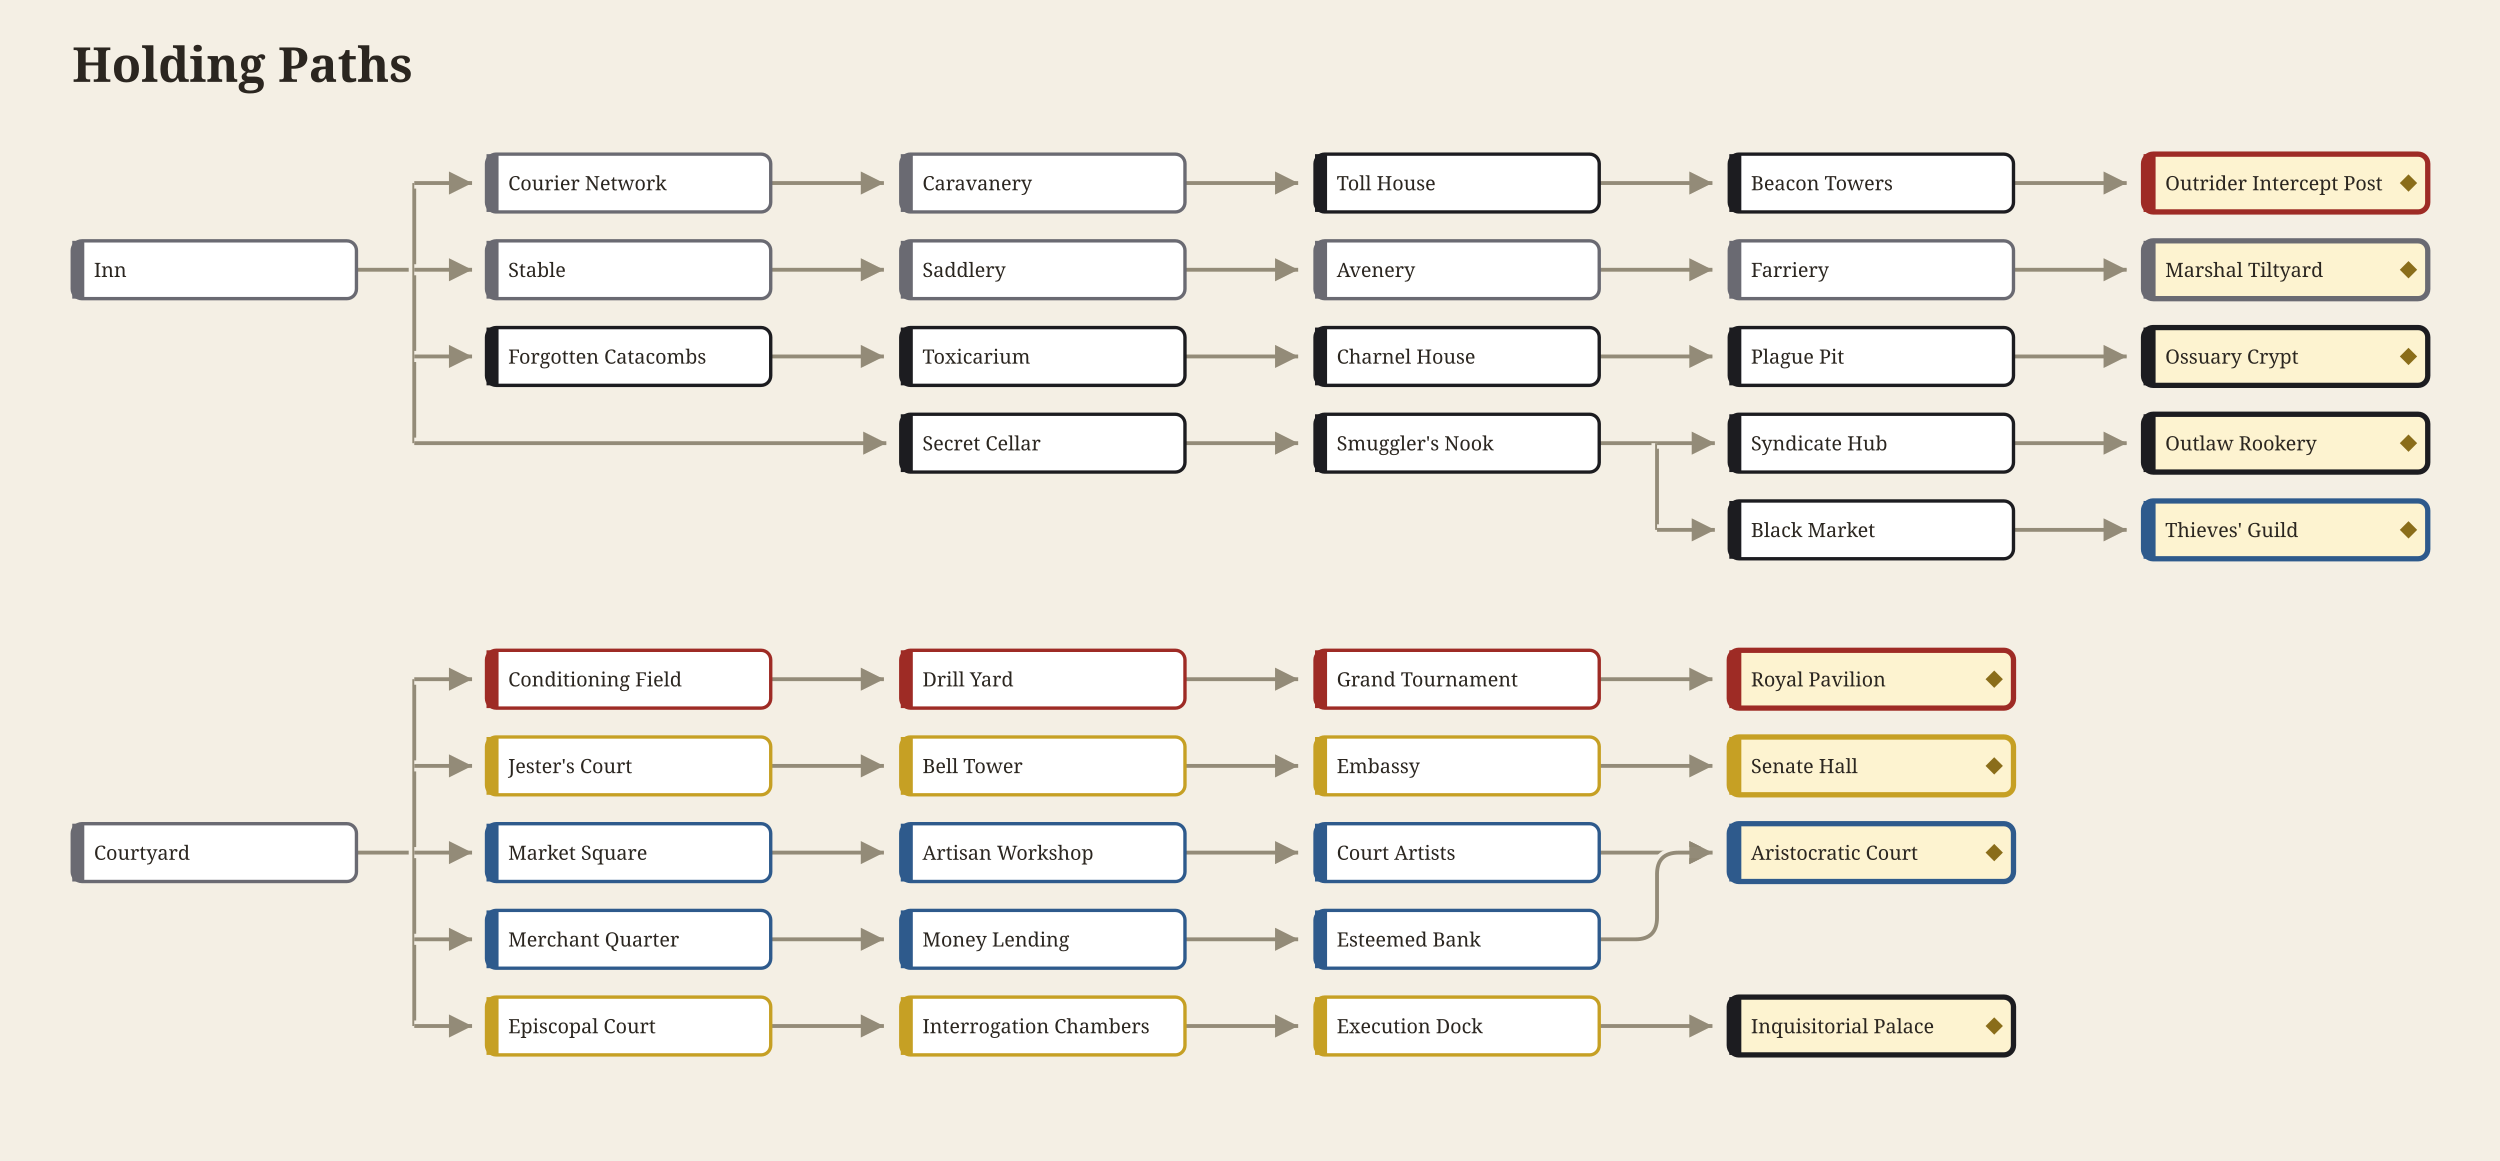
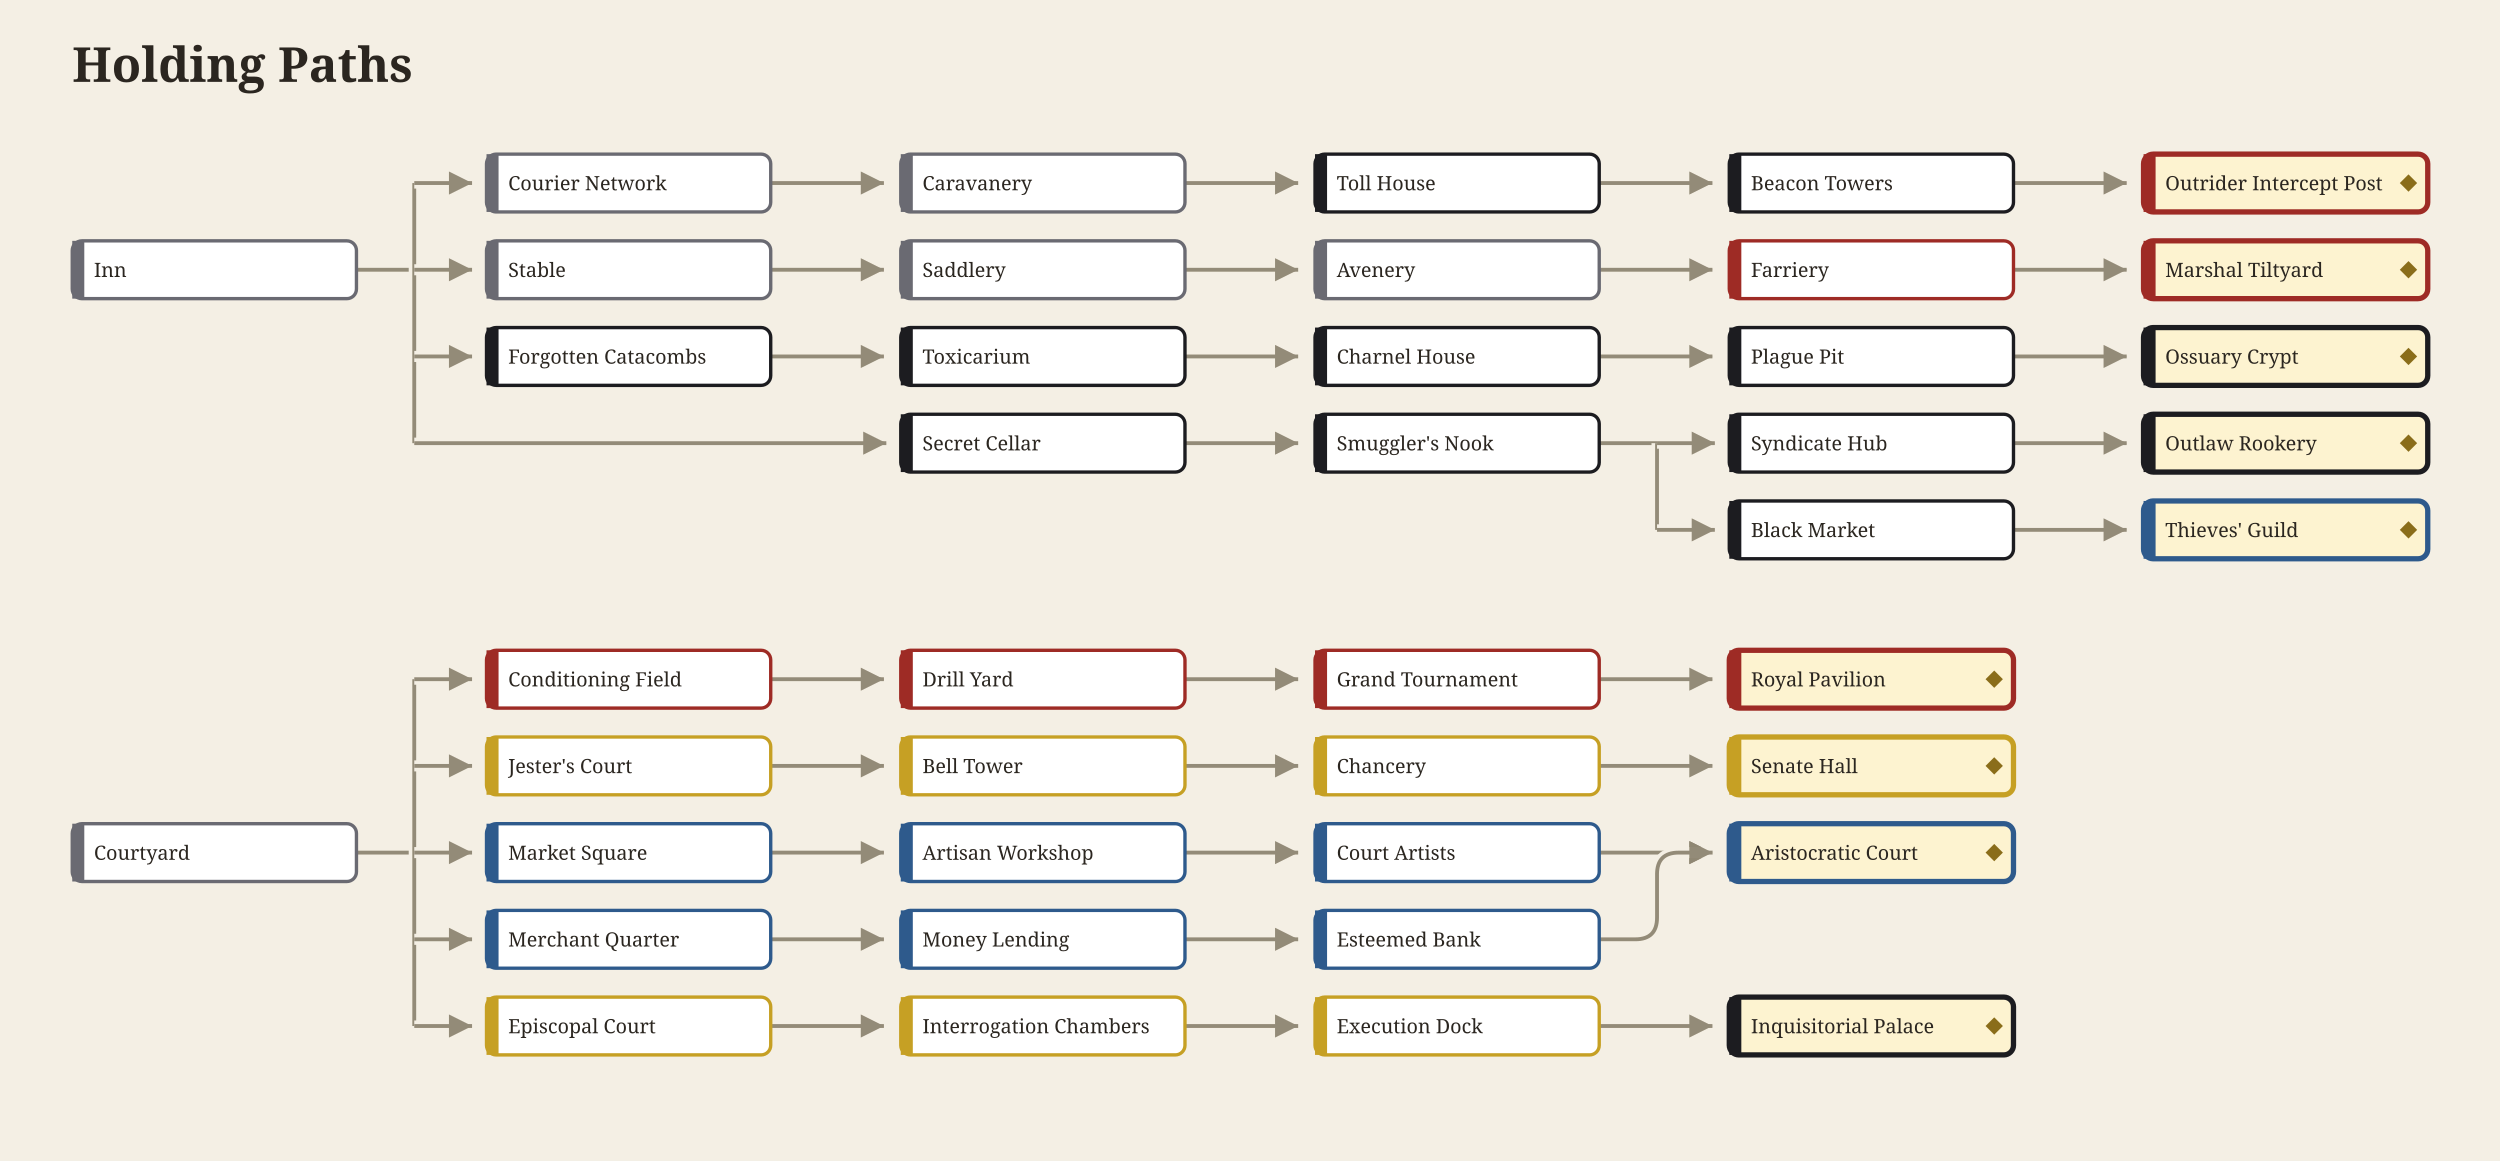
<svg xmlns="http://www.w3.org/2000/svg" width="1038" height="482" viewBox="0 0 1038 482" font-family="Georgia, serif">
  <rect width="1038" height="482" fill="#f4efe4" />
  <defs>
    <marker id="arw-2E5A8C" markerWidth="7" markerHeight="7" refX="6" refY="3" orient="auto">
      <path d="M0,0 L6,3 L0,6 Z" fill="#2E5A8C" />
    </marker>
    <marker id="arw-9E2B25" markerWidth="7" markerHeight="7" refX="6" refY="3" orient="auto">
      <path d="M0,0 L6,3 L0,6 Z" fill="#9E2B25" />
    </marker>
    <marker id="arw-1c9c8c" markerWidth="7" markerHeight="7" refX="6" refY="3" orient="auto">
      <path d="M0,0 L6,3 L0,6 Z" fill="#1c9c8c" />
    </marker>
    <marker id="arw-C6A024" markerWidth="7" markerHeight="7" refX="6" refY="3" orient="auto">
      <path d="M0,0 L6,3 L0,6 Z" fill="#C6A024" />
    </marker>
    <marker id="arw-6A3D8F" markerWidth="7" markerHeight="7" refX="6" refY="3" orient="auto">
      <path d="M0,0 L6,3 L0,6 Z" fill="#6A3D8F" />
    </marker>
    <marker id="arw-CC6A1A" markerWidth="7" markerHeight="7" refX="6" refY="3" orient="auto">
      <path d="M0,0 L6,3 L0,6 Z" fill="#CC6A1A" />
    </marker>
    <marker id="arw-3a7d3a" markerWidth="7" markerHeight="7" refX="6" refY="3" orient="auto">
      <path d="M0,0 L6,3 L0,6 Z" fill="#3a7d3a" />
    </marker>
    <marker id="arw-b5347a" markerWidth="7" markerHeight="7" refX="6" refY="3" orient="auto">
      <path d="M0,0 L6,3 L0,6 Z" fill="#b5347a" />
    </marker>
    <marker id="arw-2b6f9e" markerWidth="7" markerHeight="7" refX="6" refY="3" orient="auto">
      <path d="M0,0 L6,3 L0,6 Z" fill="#2b6f9e" />
    </marker>
    <marker id="arw-8a6d1a" markerWidth="7" markerHeight="7" refX="6" refY="3" orient="auto">
      <path d="M0,0 L6,3 L0,6 Z" fill="#8a6d1a" />
    </marker>
    <marker id="arw-5f5647" markerWidth="7" markerHeight="7" refX="6" refY="3" orient="auto">
      <path d="M0,0 L6,3 L0,6 Z" fill="#5f5647" />
    </marker>
    <marker id="arw-7a2ea0" markerWidth="7" markerHeight="7" refX="6" refY="3" orient="auto">
      <path d="M0,0 L6,3 L0,6 Z" fill="#7a2ea0" />
    </marker>
    <marker id="arw-0f8a7e" markerWidth="7" markerHeight="7" refX="6" refY="3" orient="auto">
      <path d="M0,0 L6,3 L0,6 Z" fill="#0f8a7e" />
    </marker>
    <marker id="arw-a83232" markerWidth="7" markerHeight="7" refX="6" refY="3" orient="auto">
      <path d="M0,0 L6,3 L0,6 Z" fill="#a83232" />
    </marker>
    <marker id="arw-8f8672" markerWidth="7" markerHeight="7" refX="6" refY="3" orient="auto">
      <path d="M0,0 L6,3 L0,6 Z" fill="#8f8672" />
    </marker>
  </defs>
  <text x="30" y="34" font-size="20" font-weight="bold" fill="#2b2620">Holding Paths</text>
  <path d="M148,112 L172,112" fill="none" stroke="#f4efe4" stroke-width="4.6" opacity="1" />
  <path d="M148,112 L172,112" fill="none" stroke="#8f8672" stroke-width="1.6" opacity="0.95" />
  <path d="M172,76 L172,184" fill="none" stroke="#f4efe4" stroke-width="4.6" opacity="1" />
  <path d="M172,76 L172,184" fill="none" stroke="#8f8672" stroke-width="1.6" opacity="0.95" />
  <path d="M172,112 L196,112" fill="none" stroke="#f4efe4" stroke-width="4.6" opacity="1" />
  <path d="M172,112 L196,112" fill="none" stroke="#8f8672" stroke-width="1.6" opacity="0.95" marker-end="url(#arw-8f8672)" />
  <path d="M172,76 L196,76" fill="none" stroke="#f4efe4" stroke-width="4.6" opacity="1" />
  <path d="M172,76 L196,76" fill="none" stroke="#8f8672" stroke-width="1.6" opacity="0.95" marker-end="url(#arw-8f8672)" />
  <path d="M172,184 L368,184" fill="none" stroke="#f4efe4" stroke-width="4.6" opacity="1" />
  <path d="M172,184 L368,184" fill="none" stroke="#8f8672" stroke-width="1.6" opacity="0.95" marker-end="url(#arw-8f8672)" />
  <path d="M172,148 L196,148" fill="none" stroke="#f4efe4" stroke-width="4.6" opacity="1" />
  <path d="M172,148 L196,148" fill="none" stroke="#8f8672" stroke-width="1.6" opacity="0.95" marker-end="url(#arw-8f8672)" />
  <path d="M320,112 L367,112" fill="none" stroke="#f4efe4" stroke-width="4.6" opacity="1" />
  <path d="M320,112 L367,112" fill="none" stroke="#8f8672" stroke-width="1.6" opacity="0.95" marker-end="url(#arw-8f8672)" />
  <path d="M320,148 L367,148" fill="none" stroke="#f4efe4" stroke-width="4.6" opacity="1" />
  <path d="M320,148 L367,148" fill="none" stroke="#8f8672" stroke-width="1.6" opacity="0.95" marker-end="url(#arw-8f8672)" />
  <path d="M320,76 L367,76" fill="none" stroke="#f4efe4" stroke-width="4.6" opacity="1" />
  <path d="M320,76 L367,76" fill="none" stroke="#8f8672" stroke-width="1.6" opacity="0.95" marker-end="url(#arw-8f8672)" />
  <path d="M492,112 L539,112" fill="none" stroke="#f4efe4" stroke-width="4.6" opacity="1" />
  <path d="M492,112 L539,112" fill="none" stroke="#8f8672" stroke-width="1.6" opacity="0.95" marker-end="url(#arw-8f8672)" />
  <path d="M492,148 L539,148" fill="none" stroke="#f4efe4" stroke-width="4.6" opacity="1" />
  <path d="M492,148 L539,148" fill="none" stroke="#8f8672" stroke-width="1.6" opacity="0.95" marker-end="url(#arw-8f8672)" />
  <path d="M492,184 L539,184" fill="none" stroke="#f4efe4" stroke-width="4.6" opacity="1" />
  <path d="M492,184 L539,184" fill="none" stroke="#8f8672" stroke-width="1.6" opacity="0.95" marker-end="url(#arw-8f8672)" />
  <path d="M492,76 L539,76" fill="none" stroke="#f4efe4" stroke-width="4.6" opacity="1" />
  <path d="M492,76 L539,76" fill="none" stroke="#8f8672" stroke-width="1.6" opacity="0.95" marker-end="url(#arw-8f8672)" />
  <path d="M664,112 L711,112" fill="none" stroke="#f4efe4" stroke-width="4.6" opacity="1" />
  <path d="M664,112 L711,112" fill="none" stroke="#8f8672" stroke-width="1.6" opacity="0.95" marker-end="url(#arw-8f8672)" />
  <path d="M664,148 L711,148" fill="none" stroke="#f4efe4" stroke-width="4.6" opacity="1" />
  <path d="M664,148 L711,148" fill="none" stroke="#8f8672" stroke-width="1.6" opacity="0.95" marker-end="url(#arw-8f8672)" />
  <path d="M664,184 L688,184" fill="none" stroke="#f4efe4" stroke-width="4.6" opacity="1" />
  <path d="M664,184 L688,184" fill="none" stroke="#8f8672" stroke-width="1.6" opacity="0.95" />
  <path d="M688,184 L688,220" fill="none" stroke="#f4efe4" stroke-width="4.6" opacity="1" />
  <path d="M688,184 L688,220" fill="none" stroke="#8f8672" stroke-width="1.6" opacity="0.95" />
  <path d="M688,184 L712,184" fill="none" stroke="#f4efe4" stroke-width="4.6" opacity="1" />
  <path d="M688,184 L712,184" fill="none" stroke="#8f8672" stroke-width="1.6" opacity="0.95" marker-end="url(#arw-8f8672)" />
  <path d="M688,220 L712,220" fill="none" stroke="#f4efe4" stroke-width="4.6" opacity="1" />
  <path d="M688,220 L712,220" fill="none" stroke="#8f8672" stroke-width="1.6" opacity="0.95" marker-end="url(#arw-8f8672)" />
  <path d="M664,76 L711,76" fill="none" stroke="#f4efe4" stroke-width="4.6" opacity="1" />
  <path d="M664,76 L711,76" fill="none" stroke="#8f8672" stroke-width="1.6" opacity="0.95" marker-end="url(#arw-8f8672)" />
  <path d="M836,112 L883,112" fill="none" stroke="#f4efe4" stroke-width="4.6" opacity="1" />
  <path d="M836,112 L883,112" fill="none" stroke="#8f8672" stroke-width="1.6" opacity="0.95" marker-end="url(#arw-8f8672)" />
  <path d="M836,148 L883,148" fill="none" stroke="#f4efe4" stroke-width="4.6" opacity="1" />
  <path d="M836,148 L883,148" fill="none" stroke="#8f8672" stroke-width="1.6" opacity="0.95" marker-end="url(#arw-8f8672)" />
  <path d="M836,184 L883,184" fill="none" stroke="#f4efe4" stroke-width="4.6" opacity="1" />
  <path d="M836,184 L883,184" fill="none" stroke="#8f8672" stroke-width="1.6" opacity="0.95" marker-end="url(#arw-8f8672)" />
  <path d="M836,76 L883,76" fill="none" stroke="#f4efe4" stroke-width="4.6" opacity="1" />
  <path d="M836,76 L883,76" fill="none" stroke="#8f8672" stroke-width="1.6" opacity="0.95" marker-end="url(#arw-8f8672)" />
  <path d="M836,220 L883,220" fill="none" stroke="#f4efe4" stroke-width="4.6" opacity="1" />
  <path d="M836,220 L883,220" fill="none" stroke="#8f8672" stroke-width="1.6" opacity="0.95" marker-end="url(#arw-8f8672)" />
  <rect x="30" y="100" width="118" height="24" rx="4" fill="#ffffff" stroke="#6a6a72" stroke-width="1.4" />
  <rect x="30" y="100" width="5" height="24" fill="#6a6a72" />
  <text x="39" y="115" font-size="8.2" fill="#2b2620">Inn</text>
  <rect x="202" y="100" width="118" height="24" rx="4" fill="#ffffff" stroke="#6a6a72" stroke-width="1.4" />
  <rect x="202" y="100" width="5" height="24" fill="#6a6a72" />
  <text x="211" y="115" font-size="8.2" fill="#2b2620">Stable</text>
  <rect x="202" y="136" width="118" height="24" rx="4" fill="#ffffff" stroke="#1c1c20" stroke-width="1.4" />
  <rect x="202" y="136" width="5" height="24" fill="#1c1c20" />
  <text x="211" y="151" font-size="8.2" fill="#2b2620">Forgotten Catacombs</text>
  <rect x="202" y="64" width="118" height="24" rx="4" fill="#ffffff" stroke="#6a6a72" stroke-width="1.4" />
  <rect x="202" y="64" width="5" height="24" fill="#6a6a72" />
  <text x="211" y="79" font-size="8.2" fill="#2b2620">Courier Network</text>
  <rect x="374" y="100" width="118" height="24" rx="4" fill="#ffffff" stroke="#6a6a72" stroke-width="1.4" />
  <rect x="374" y="100" width="5" height="24" fill="#6a6a72" />
  <text x="383" y="115" font-size="8.2" fill="#2b2620">Saddlery</text>
  <rect x="374" y="136" width="118" height="24" rx="4" fill="#ffffff" stroke="#1c1c20" stroke-width="1.4" />
  <rect x="374" y="136" width="5" height="24" fill="#1c1c20" />
  <text x="383" y="151" font-size="8.2" fill="#2b2620">Toxicarium</text>
  <rect x="374" y="172" width="118" height="24" rx="4" fill="#ffffff" stroke="#1c1c20" stroke-width="1.4" />
  <rect x="374" y="172" width="5" height="24" fill="#1c1c20" />
  <text x="383" y="187" font-size="8.2" fill="#2b2620">Secret Cellar</text>
  <rect x="374" y="64" width="118" height="24" rx="4" fill="#ffffff" stroke="#6a6a72" stroke-width="1.4" />
  <rect x="374" y="64" width="5" height="24" fill="#6a6a72" />
  <text x="383" y="79" font-size="8.2" fill="#2b2620">Caravanery</text>
  <rect x="546" y="100" width="118" height="24" rx="4" fill="#ffffff" stroke="#6a6a72" stroke-width="1.4" />
  <rect x="546" y="100" width="5" height="24" fill="#6a6a72" />
  <text x="555" y="115" font-size="8.2" fill="#2b2620">Avenery</text>
  <rect x="546" y="136" width="118" height="24" rx="4" fill="#ffffff" stroke="#1c1c20" stroke-width="1.4" />
  <rect x="546" y="136" width="5" height="24" fill="#1c1c20" />
  <text x="555" y="151" font-size="8.2" fill="#2b2620">Charnel House</text>
  <rect x="546" y="172" width="118" height="24" rx="4" fill="#ffffff" stroke="#1c1c20" stroke-width="1.4" />
  <rect x="546" y="172" width="5" height="24" fill="#1c1c20" />
  <text x="555" y="187" font-size="8.2" fill="#2b2620">Smuggler's Nook</text>
  <rect x="546" y="64" width="118" height="24" rx="4" fill="#ffffff" stroke="#1c1c20" stroke-width="1.4" />
  <rect x="546" y="64" width="5" height="24" fill="#1c1c20" />
  <text x="555" y="79" font-size="8.2" fill="#2b2620">Toll House</text>
-   <rect x="718" y="100" width="118" height="24" rx="4" fill="#ffffff" stroke="#6a6a72" stroke-width="1.4" />
-   <rect x="718" y="100" width="5" height="24" fill="#6a6a72" />
+   <rect x="718" y="100" width="118" height="24" rx="4" fill="#ffffff" stroke="#9E2B25" stroke-width="1.4" />
+   <rect x="718" y="100" width="5" height="24" fill="#9E2B25" />
  <text x="727" y="115" font-size="8.2" fill="#2b2620">Farriery</text>
  <rect x="718" y="136" width="118" height="24" rx="4" fill="#ffffff" stroke="#1c1c20" stroke-width="1.4" />
  <rect x="718" y="136" width="5" height="24" fill="#1c1c20" />
  <text x="727" y="151" font-size="8.2" fill="#2b2620">Plague Pit</text>
  <rect x="718" y="172" width="118" height="24" rx="4" fill="#ffffff" stroke="#1c1c20" stroke-width="1.4" />
  <rect x="718" y="172" width="5" height="24" fill="#1c1c20" />
  <text x="727" y="187" font-size="8.2" fill="#2b2620">Syndicate Hub</text>
  <rect x="718" y="64" width="118" height="24" rx="4" fill="#ffffff" stroke="#1c1c20" stroke-width="1.4" />
  <rect x="718" y="64" width="5" height="24" fill="#1c1c20" />
  <text x="727" y="79" font-size="8.2" fill="#2b2620">Beacon Towers</text>
  <rect x="718" y="208" width="118" height="24" rx="4" fill="#ffffff" stroke="#1c1c20" stroke-width="1.4" />
  <rect x="718" y="208" width="5" height="24" fill="#1c1c20" />
  <text x="727" y="223" font-size="8.2" fill="#2b2620">Black Market</text>
-   <rect x="890" y="100" width="118" height="24" rx="4" fill="#fdf3d0" stroke="#6a6a72" stroke-width="2.2" />
-   <rect x="890" y="100" width="5" height="24" fill="#6a6a72" />
+   <rect x="890" y="100" width="118" height="24" rx="4" fill="#fdf3d0" stroke="#9E2B25" stroke-width="2.2" />
+   <rect x="890" y="100" width="5" height="24" fill="#9E2B25" />
  <text x="899" y="115" font-size="8.2" fill="#2b2620">Marshal Tiltyard</text>
  <polygon points="1000.0,108.4 1003.6,112.0 1000.0,115.6 996.4,112.0" fill="#8a6d1a" />
  <rect x="890" y="136" width="118" height="24" rx="4" fill="#fdf3d0" stroke="#1c1c20" stroke-width="2.2" />
  <rect x="890" y="136" width="5" height="24" fill="#1c1c20" />
  <text x="899" y="151" font-size="8.2" fill="#2b2620">Ossuary Crypt</text>
  <polygon points="1000.0,144.4 1003.6,148.0 1000.0,151.6 996.4,148.0" fill="#8a6d1a" />
  <rect x="890" y="172" width="118" height="24" rx="4" fill="#fdf3d0" stroke="#1c1c20" stroke-width="2.2" />
  <rect x="890" y="172" width="5" height="24" fill="#1c1c20" />
  <text x="899" y="187" font-size="8.2" fill="#2b2620">Outlaw Rookery</text>
  <polygon points="1000.0,180.4 1003.6,184.0 1000.0,187.6 996.4,184.0" fill="#8a6d1a" />
  <rect x="890" y="64" width="118" height="24" rx="4" fill="#fdf3d0" stroke="#9E2B25" stroke-width="2.2" />
  <rect x="890" y="64" width="5" height="24" fill="#9E2B25" />
  <text x="899" y="79" font-size="8.2" fill="#2b2620">Outrider Intercept Post</text>
  <polygon points="1000.0,72.4 1003.6,76.0 1000.0,79.6 996.4,76.0" fill="#8a6d1a" />
  <rect x="890" y="208" width="118" height="24" rx="4" fill="#fdf3d0" stroke="#2E5A8C" stroke-width="2.2" />
  <rect x="890" y="208" width="5" height="24" fill="#2E5A8C" />
  <text x="899" y="223" font-size="8.2" fill="#2b2620">Thieves' Guild</text>
  <polygon points="1000.0,216.4 1003.6,220.0 1000.0,223.6 996.4,220.0" fill="#8a6d1a" />
  <path d="M148,354 L172,354" fill="none" stroke="#f4efe4" stroke-width="4.6" opacity="1" />
  <path d="M148,354 L172,354" fill="none" stroke="#8f8672" stroke-width="1.6" opacity="0.95" />
  <path d="M172,282 L172,426" fill="none" stroke="#f4efe4" stroke-width="4.6" opacity="1" />
  <path d="M172,282 L172,426" fill="none" stroke="#8f8672" stroke-width="1.6" opacity="0.95" />
  <path d="M172,354 L196,354" fill="none" stroke="#f4efe4" stroke-width="4.6" opacity="1" />
  <path d="M172,354 L196,354" fill="none" stroke="#8f8672" stroke-width="1.6" opacity="0.95" marker-end="url(#arw-8f8672)" />
  <path d="M172,390 L196,390" fill="none" stroke="#f4efe4" stroke-width="4.6" opacity="1" />
  <path d="M172,390 L196,390" fill="none" stroke="#8f8672" stroke-width="1.6" opacity="0.95" marker-end="url(#arw-8f8672)" />
  <path d="M172,318 L196,318" fill="none" stroke="#f4efe4" stroke-width="4.6" opacity="1" />
  <path d="M172,318 L196,318" fill="none" stroke="#8f8672" stroke-width="1.6" opacity="0.95" marker-end="url(#arw-8f8672)" />
  <path d="M172,426 L196,426" fill="none" stroke="#f4efe4" stroke-width="4.6" opacity="1" />
  <path d="M172,426 L196,426" fill="none" stroke="#8f8672" stroke-width="1.6" opacity="0.95" marker-end="url(#arw-8f8672)" />
  <path d="M172,282 L196,282" fill="none" stroke="#f4efe4" stroke-width="4.6" opacity="1" />
  <path d="M172,282 L196,282" fill="none" stroke="#8f8672" stroke-width="1.6" opacity="0.95" marker-end="url(#arw-8f8672)" />
  <path d="M320,354 L367,354" fill="none" stroke="#f4efe4" stroke-width="4.6" opacity="1" />
  <path d="M320,354 L367,354" fill="none" stroke="#8f8672" stroke-width="1.6" opacity="0.95" marker-end="url(#arw-8f8672)" />
  <path d="M320,390 L367,390" fill="none" stroke="#f4efe4" stroke-width="4.6" opacity="1" />
  <path d="M320,390 L367,390" fill="none" stroke="#8f8672" stroke-width="1.6" opacity="0.95" marker-end="url(#arw-8f8672)" />
  <path d="M320,426 L367,426" fill="none" stroke="#f4efe4" stroke-width="4.6" opacity="1" />
  <path d="M320,426 L367,426" fill="none" stroke="#8f8672" stroke-width="1.6" opacity="0.95" marker-end="url(#arw-8f8672)" />
  <path d="M320,282 L367,282" fill="none" stroke="#f4efe4" stroke-width="4.6" opacity="1" />
  <path d="M320,282 L367,282" fill="none" stroke="#8f8672" stroke-width="1.6" opacity="0.95" marker-end="url(#arw-8f8672)" />
  <path d="M320,318 L367,318" fill="none" stroke="#f4efe4" stroke-width="4.6" opacity="1" />
  <path d="M320,318 L367,318" fill="none" stroke="#8f8672" stroke-width="1.6" opacity="0.95" marker-end="url(#arw-8f8672)" />
  <path d="M492,354 L539,354" fill="none" stroke="#f4efe4" stroke-width="4.6" opacity="1" />
  <path d="M492,354 L539,354" fill="none" stroke="#8f8672" stroke-width="1.6" opacity="0.95" marker-end="url(#arw-8f8672)" />
  <path d="M492,390 L539,390" fill="none" stroke="#f4efe4" stroke-width="4.6" opacity="1" />
  <path d="M492,390 L539,390" fill="none" stroke="#8f8672" stroke-width="1.6" opacity="0.95" marker-end="url(#arw-8f8672)" />
  <path d="M492,426 L539,426" fill="none" stroke="#f4efe4" stroke-width="4.6" opacity="1" />
  <path d="M492,426 L539,426" fill="none" stroke="#8f8672" stroke-width="1.6" opacity="0.95" marker-end="url(#arw-8f8672)" />
  <path d="M492,282 L539,282" fill="none" stroke="#f4efe4" stroke-width="4.6" opacity="1" />
  <path d="M492,282 L539,282" fill="none" stroke="#8f8672" stroke-width="1.6" opacity="0.95" marker-end="url(#arw-8f8672)" />
  <path d="M492,318 L539,318" fill="none" stroke="#f4efe4" stroke-width="4.6" opacity="1" />
  <path d="M492,318 L539,318" fill="none" stroke="#8f8672" stroke-width="1.6" opacity="0.95" marker-end="url(#arw-8f8672)" />
  <path d="M664,354 L711,354" fill="none" stroke="#f4efe4" stroke-width="4.6" opacity="1" />
  <path d="M664,354 L711,354" fill="none" stroke="#8f8672" stroke-width="1.6" opacity="0.95" marker-end="url(#arw-8f8672)" />
  <path d="M664,390 L679,390 Q688,390 688,381 L688,363 Q688,354 697,354 L711,354" fill="none" stroke="#f4efe4" stroke-width="4.6" opacity="1" />
  <path d="M664,390 L679,390 Q688,390 688,381 L688,363 Q688,354 697,354 L711,354" fill="none" stroke="#8f8672" stroke-width="1.6" opacity="0.95" marker-end="url(#arw-8f8672)" />
  <path d="M664,426 L711,426" fill="none" stroke="#f4efe4" stroke-width="4.6" opacity="1" />
  <path d="M664,426 L711,426" fill="none" stroke="#8f8672" stroke-width="1.6" opacity="0.95" marker-end="url(#arw-8f8672)" />
  <path d="M664,282 L711,282" fill="none" stroke="#f4efe4" stroke-width="4.6" opacity="1" />
  <path d="M664,282 L711,282" fill="none" stroke="#8f8672" stroke-width="1.6" opacity="0.95" marker-end="url(#arw-8f8672)" />
  <path d="M664,318 L711,318" fill="none" stroke="#f4efe4" stroke-width="4.6" opacity="1" />
  <path d="M664,318 L711,318" fill="none" stroke="#8f8672" stroke-width="1.6" opacity="0.95" marker-end="url(#arw-8f8672)" />
  <rect x="30" y="342" width="118" height="24" rx="4" fill="#ffffff" stroke="#6a6a72" stroke-width="1.4" />
  <rect x="30" y="342" width="5" height="24" fill="#6a6a72" />
  <text x="39" y="357" font-size="8.2" fill="#2b2620">Courtyard</text>
  <rect x="202" y="342" width="118" height="24" rx="4" fill="#ffffff" stroke="#2E5A8C" stroke-width="1.4" />
  <rect x="202" y="342" width="5" height="24" fill="#2E5A8C" />
  <text x="211" y="357" font-size="8.2" fill="#2b2620">Market Square</text>
  <rect x="202" y="378" width="118" height="24" rx="4" fill="#ffffff" stroke="#2E5A8C" stroke-width="1.4" />
  <rect x="202" y="378" width="5" height="24" fill="#2E5A8C" />
  <text x="211" y="393" font-size="8.2" fill="#2b2620">Merchant Quarter</text>
  <rect x="202" y="414" width="118" height="24" rx="4" fill="#ffffff" stroke="#C6A024" stroke-width="1.4" />
  <rect x="202" y="414" width="5" height="24" fill="#C6A024" />
  <text x="211" y="429" font-size="8.2" fill="#2b2620">Episcopal Court</text>
  <rect x="202" y="270" width="118" height="24" rx="4" fill="#ffffff" stroke="#9E2B25" stroke-width="1.4" />
  <rect x="202" y="270" width="5" height="24" fill="#9E2B25" />
  <text x="211" y="285" font-size="8.2" fill="#2b2620">Conditioning Field</text>
  <rect x="202" y="306" width="118" height="24" rx="4" fill="#ffffff" stroke="#C6A024" stroke-width="1.4" />
  <rect x="202" y="306" width="5" height="24" fill="#C6A024" />
  <text x="211" y="321" font-size="8.2" fill="#2b2620">Jester's Court</text>
  <rect x="374" y="342" width="118" height="24" rx="4" fill="#ffffff" stroke="#2E5A8C" stroke-width="1.4" />
  <rect x="374" y="342" width="5" height="24" fill="#2E5A8C" />
  <text x="383" y="357" font-size="8.2" fill="#2b2620">Artisan Workshop</text>
  <rect x="374" y="378" width="118" height="24" rx="4" fill="#ffffff" stroke="#2E5A8C" stroke-width="1.4" />
  <rect x="374" y="378" width="5" height="24" fill="#2E5A8C" />
  <text x="383" y="393" font-size="8.2" fill="#2b2620">Money Lending</text>
  <rect x="374" y="414" width="118" height="24" rx="4" fill="#ffffff" stroke="#C6A024" stroke-width="1.4" />
  <rect x="374" y="414" width="5" height="24" fill="#C6A024" />
  <text x="383" y="429" font-size="8.2" fill="#2b2620">Interrogation Chambers</text>
  <rect x="374" y="270" width="118" height="24" rx="4" fill="#ffffff" stroke="#9E2B25" stroke-width="1.4" />
  <rect x="374" y="270" width="5" height="24" fill="#9E2B25" />
  <text x="383" y="285" font-size="8.2" fill="#2b2620">Drill Yard</text>
  <rect x="374" y="306" width="118" height="24" rx="4" fill="#ffffff" stroke="#C6A024" stroke-width="1.4" />
  <rect x="374" y="306" width="5" height="24" fill="#C6A024" />
  <text x="383" y="321" font-size="8.2" fill="#2b2620">Bell Tower</text>
  <rect x="546" y="342" width="118" height="24" rx="4" fill="#ffffff" stroke="#2E5A8C" stroke-width="1.4" />
  <rect x="546" y="342" width="5" height="24" fill="#2E5A8C" />
  <text x="555" y="357" font-size="8.2" fill="#2b2620">Court Artists</text>
  <rect x="546" y="378" width="118" height="24" rx="4" fill="#ffffff" stroke="#2E5A8C" stroke-width="1.4" />
  <rect x="546" y="378" width="5" height="24" fill="#2E5A8C" />
  <text x="555" y="393" font-size="8.2" fill="#2b2620">Esteemed Bank</text>
  <rect x="546" y="414" width="118" height="24" rx="4" fill="#ffffff" stroke="#C6A024" stroke-width="1.4" />
  <rect x="546" y="414" width="5" height="24" fill="#C6A024" />
  <text x="555" y="429" font-size="8.2" fill="#2b2620">Execution Dock</text>
  <rect x="546" y="270" width="118" height="24" rx="4" fill="#ffffff" stroke="#9E2B25" stroke-width="1.4" />
  <rect x="546" y="270" width="5" height="24" fill="#9E2B25" />
  <text x="555" y="285" font-size="8.2" fill="#2b2620">Grand Tournament</text>
  <rect x="546" y="306" width="118" height="24" rx="4" fill="#ffffff" stroke="#C6A024" stroke-width="1.4" />
  <rect x="546" y="306" width="5" height="24" fill="#C6A024" />
-   <text x="555" y="321" font-size="8.2" fill="#2b2620">Embassy</text>
+   <text x="555" y="321" font-size="8.2" fill="#2b2620">Chancery</text>
  <rect x="718" y="342" width="118" height="24" rx="4" fill="#fdf3d0" stroke="#2E5A8C" stroke-width="2.2" />
  <rect x="718" y="342" width="5" height="24" fill="#2E5A8C" />
  <text x="727" y="357" font-size="8.2" fill="#2b2620">Aristocratic Court</text>
  <polygon points="828.0,350.4 831.6,354.0 828.0,357.6 824.4,354.0" fill="#8a6d1a" />
  <rect x="718" y="414" width="118" height="24" rx="4" fill="#fdf3d0" stroke="#1c1c20" stroke-width="2.2" />
  <rect x="718" y="414" width="5" height="24" fill="#1c1c20" />
  <text x="727" y="429" font-size="8.2" fill="#2b2620">Inquisitorial Palace</text>
  <polygon points="828.0,422.4 831.6,426.0 828.0,429.6 824.4,426.0" fill="#8a6d1a" />
  <rect x="718" y="270" width="118" height="24" rx="4" fill="#fdf3d0" stroke="#9E2B25" stroke-width="2.2" />
  <rect x="718" y="270" width="5" height="24" fill="#9E2B25" />
  <text x="727" y="285" font-size="8.2" fill="#2b2620">Royal Pavilion</text>
  <polygon points="828.0,278.4 831.6,282.0 828.0,285.6 824.4,282.0" fill="#8a6d1a" />
  <rect x="718" y="306" width="118" height="24" rx="4" fill="#fdf3d0" stroke="#C6A024" stroke-width="2.2" />
  <rect x="718" y="306" width="5" height="24" fill="#C6A024" />
  <text x="727" y="321" font-size="8.2" fill="#2b2620">Senate Hall</text>
  <polygon points="828.0,314.4 831.6,318.0 828.0,321.6 824.4,318.0" fill="#8a6d1a" />
</svg>
